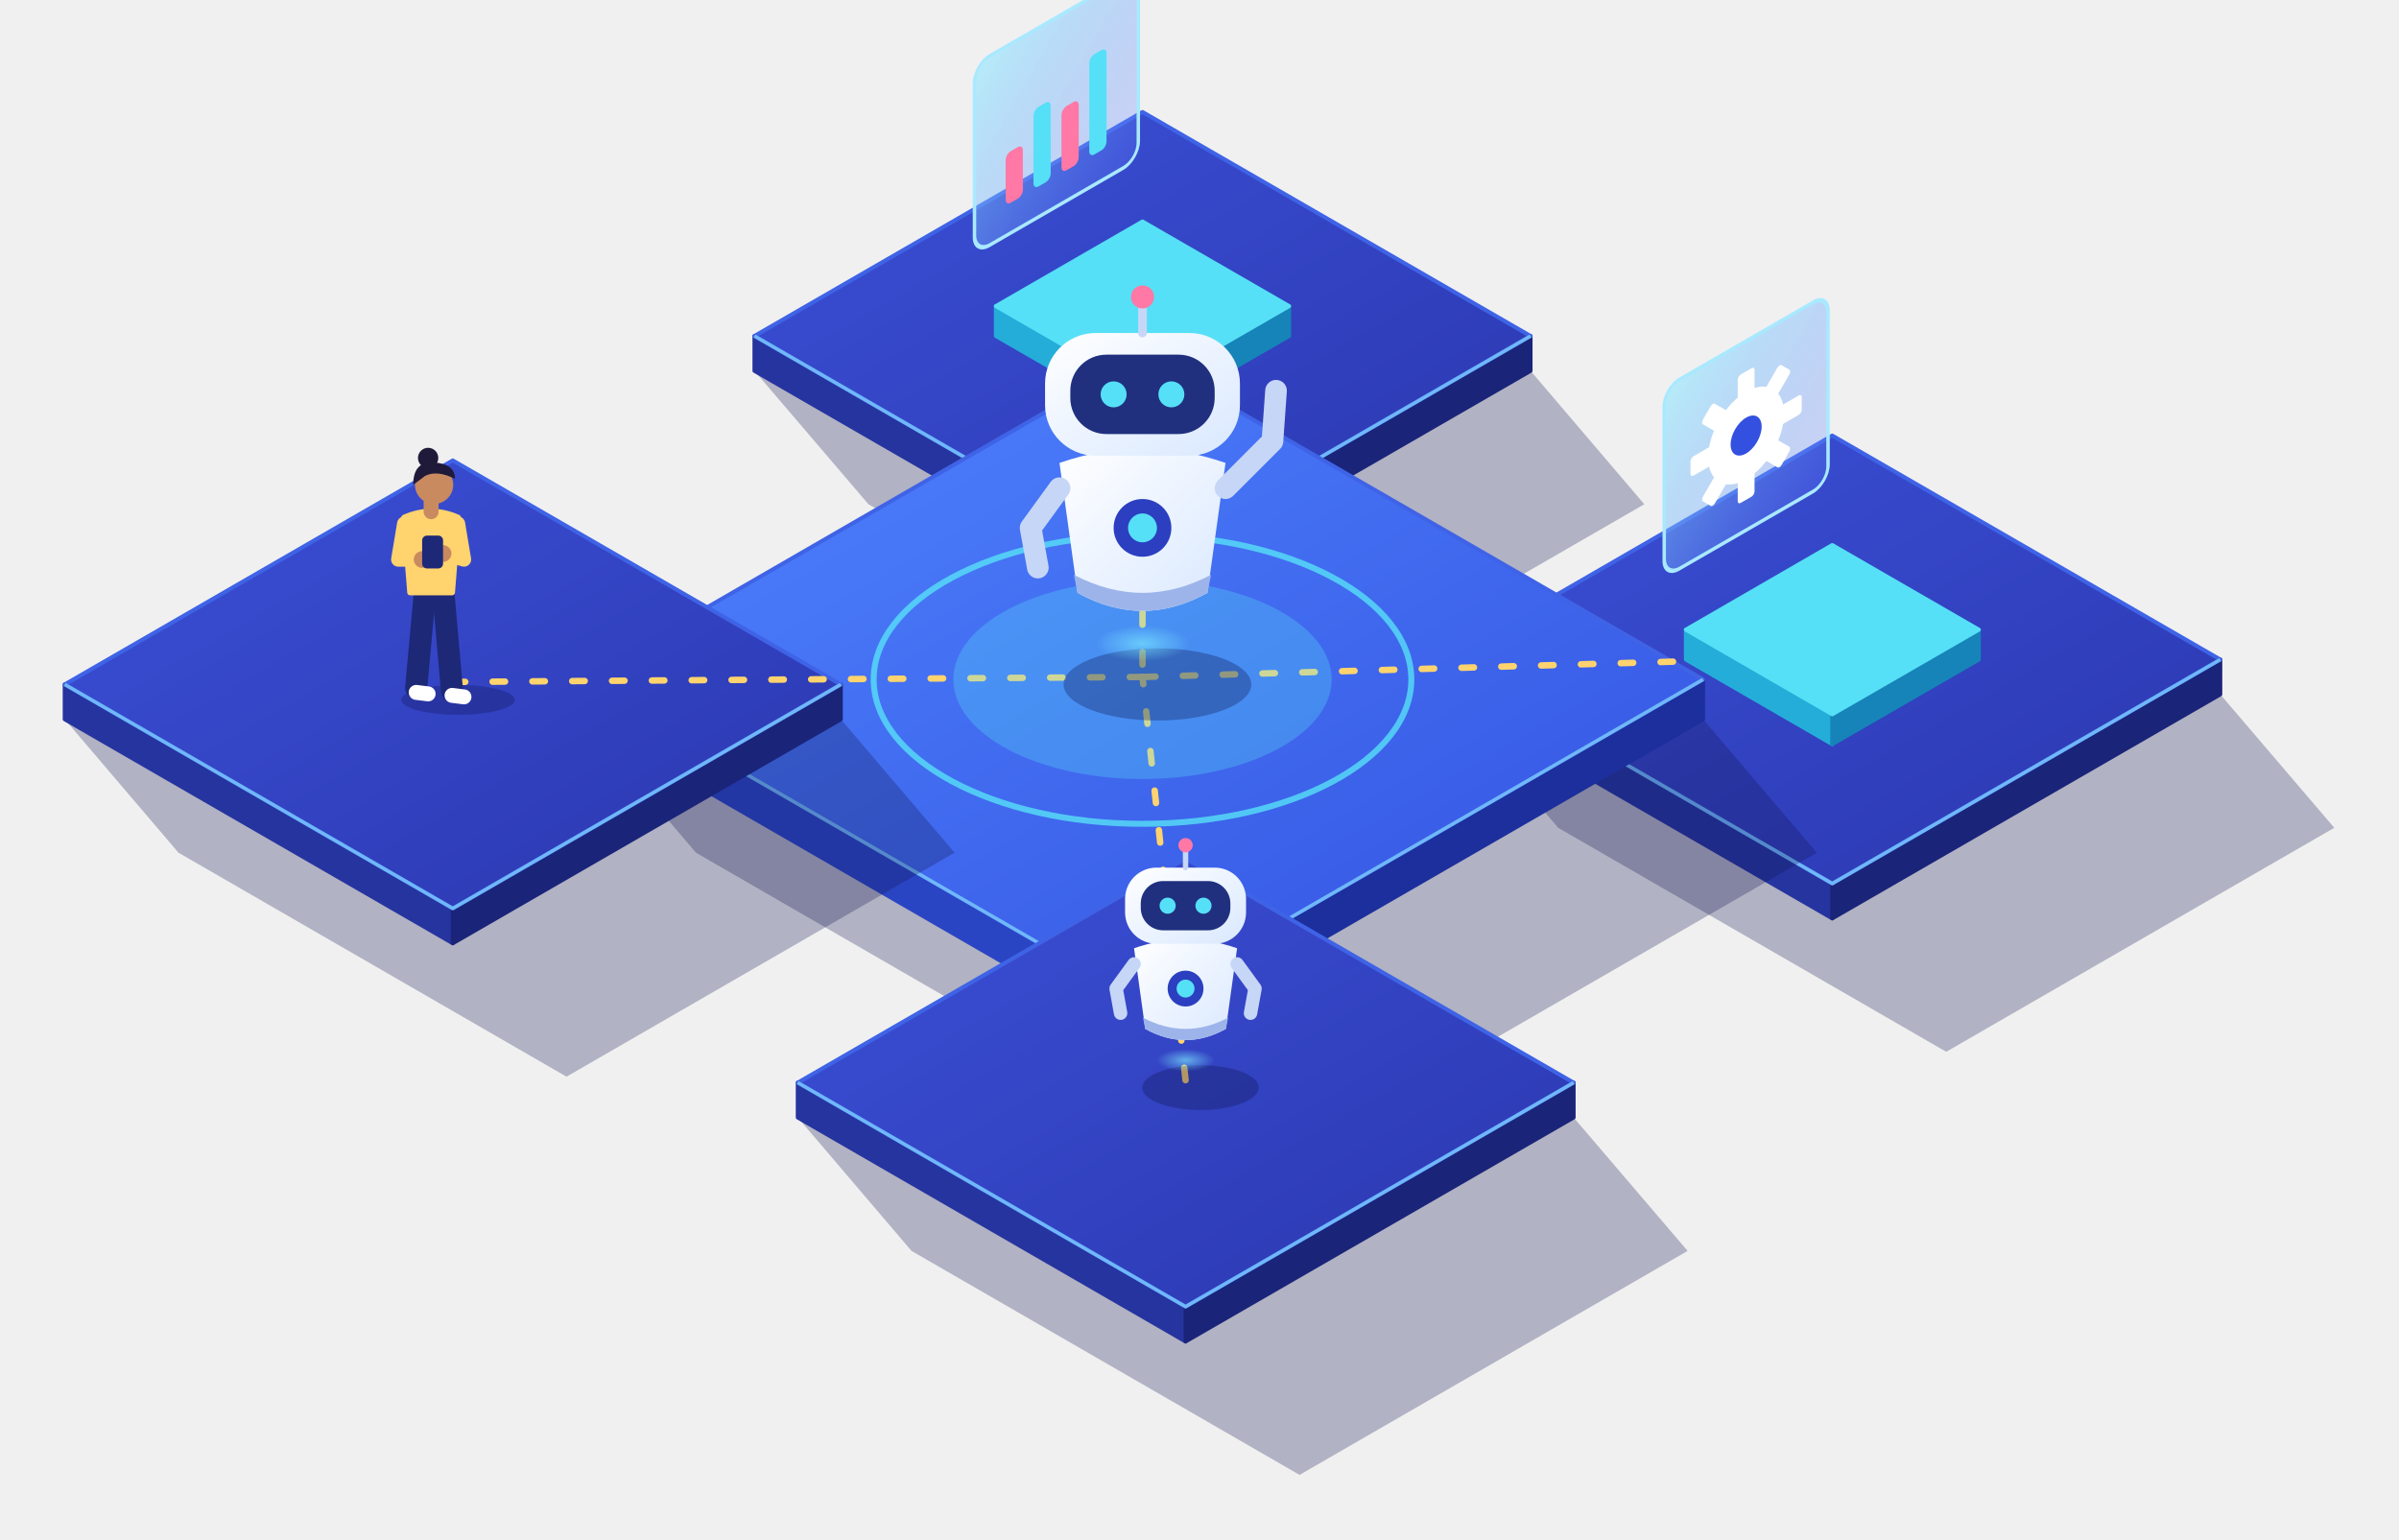
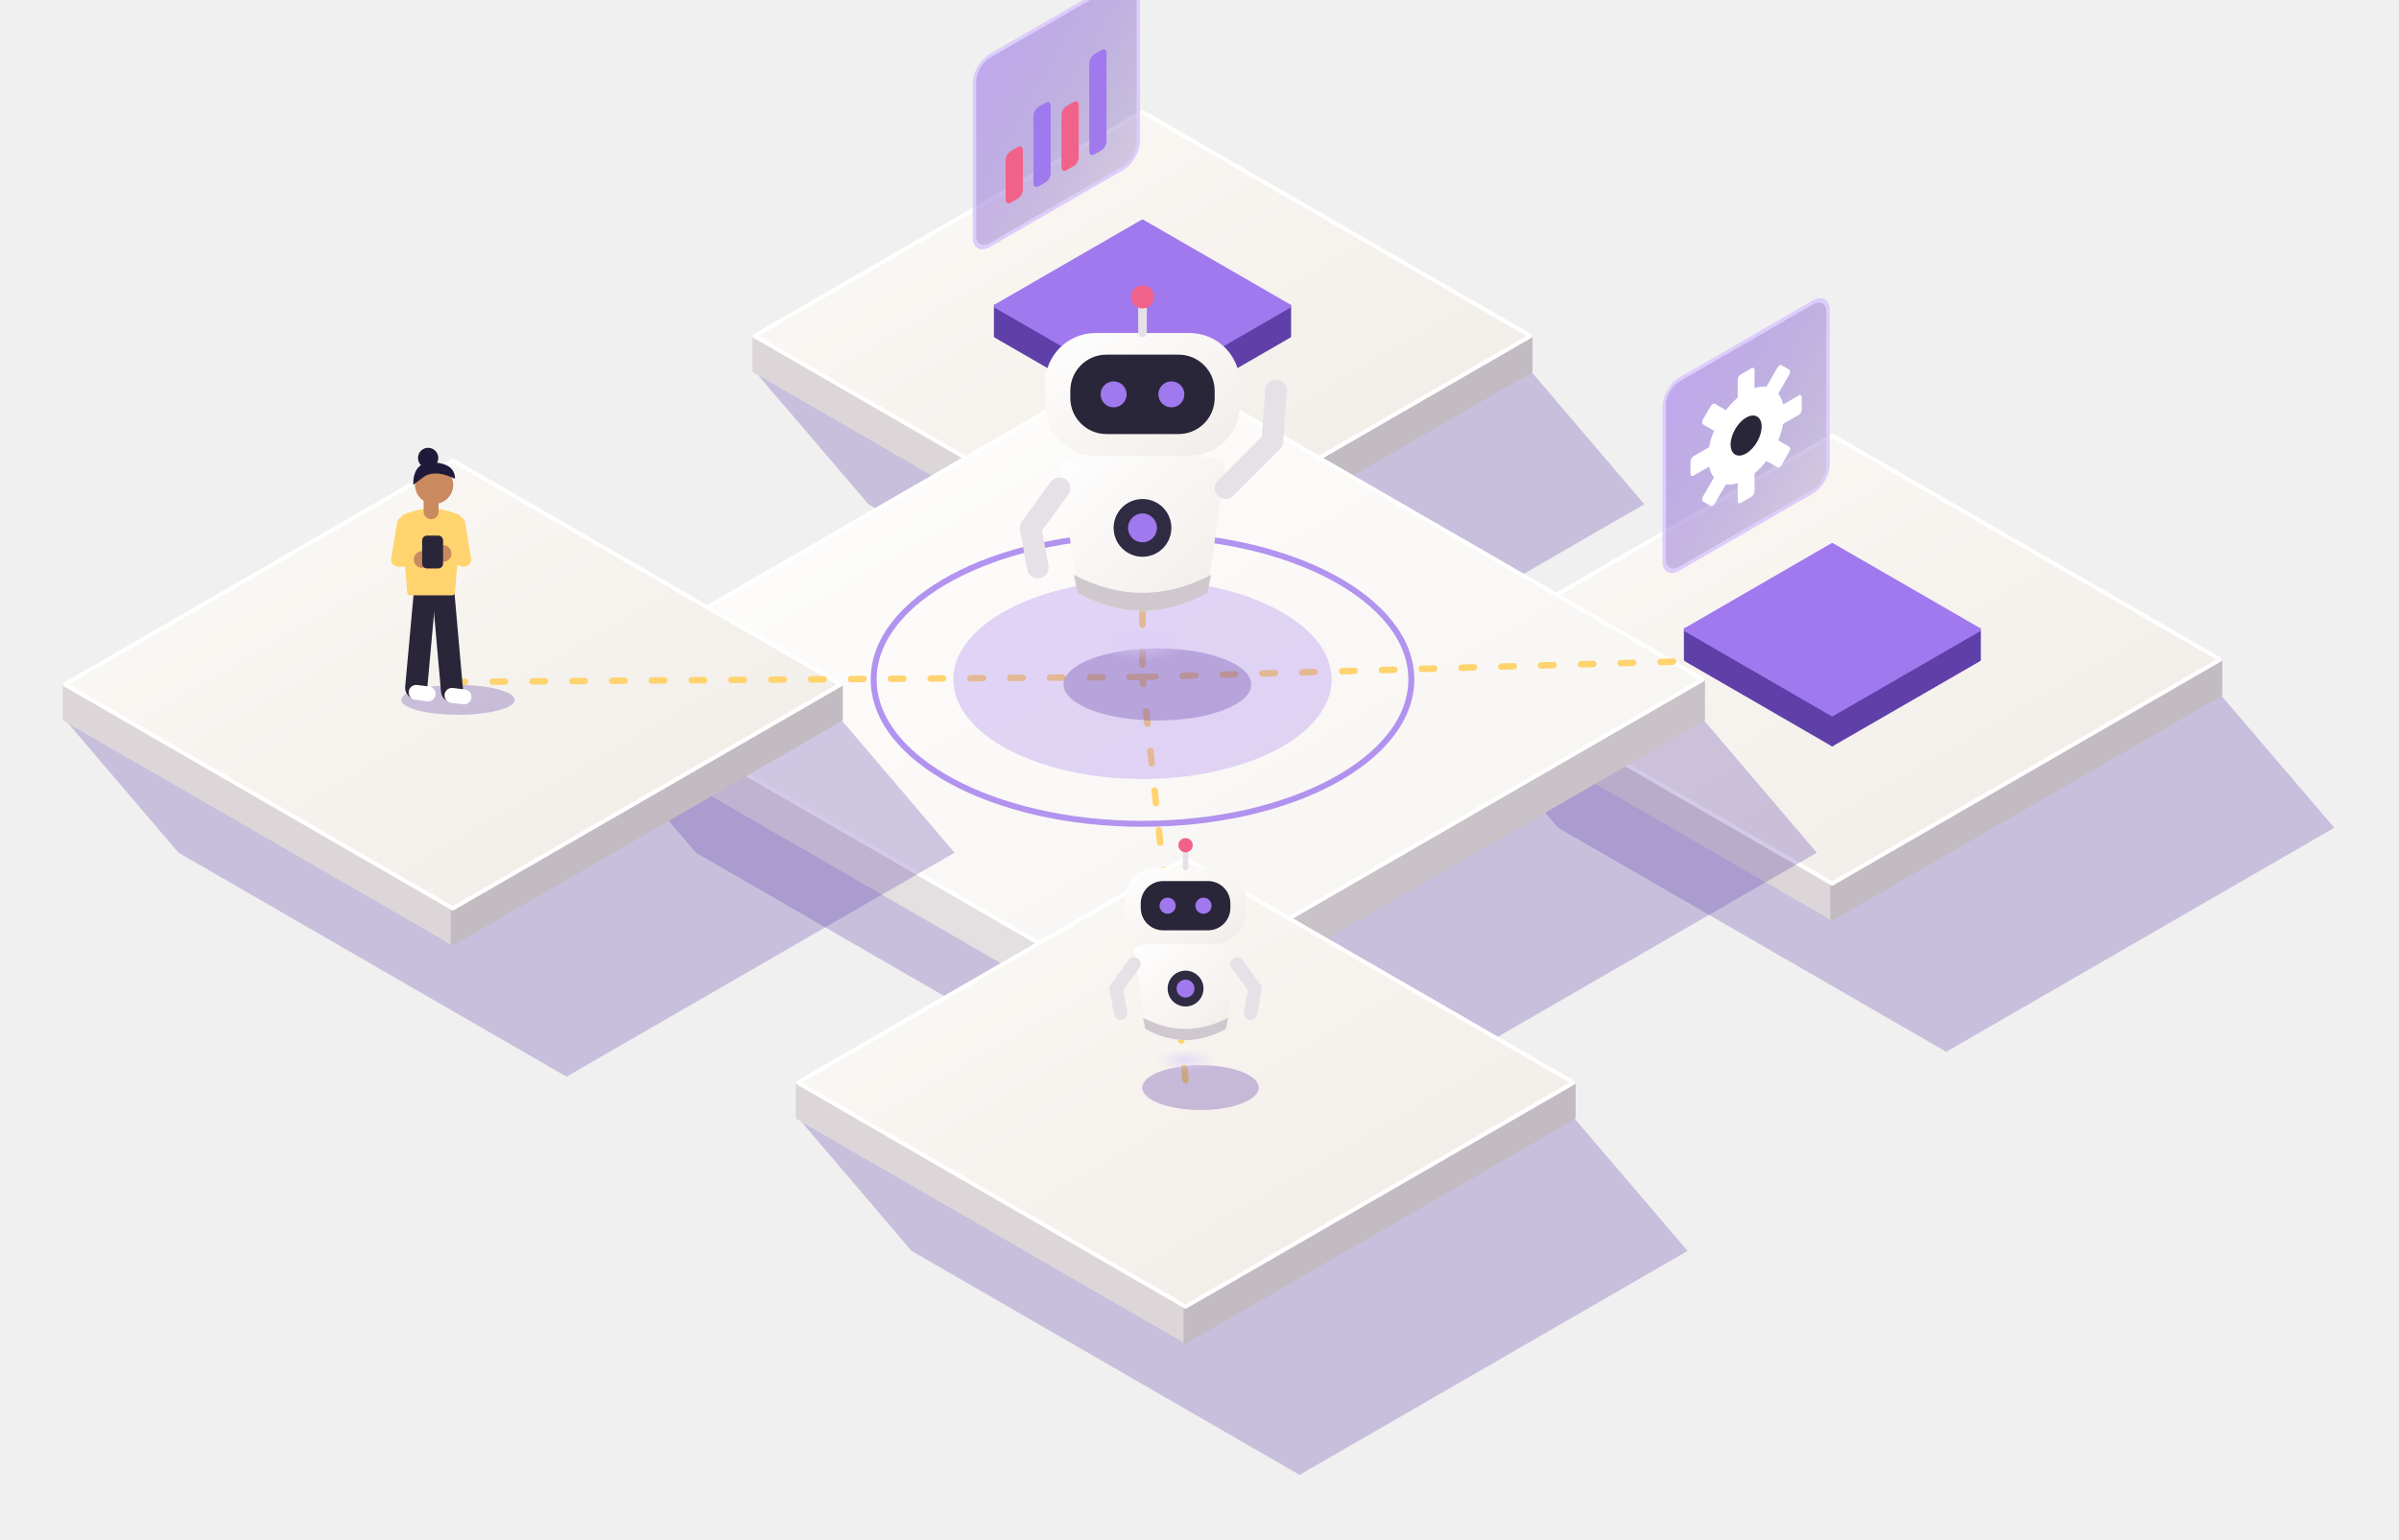
<svg xmlns="http://www.w3.org/2000/svg" viewBox="-398.4 -24 963.8 618.6" role="img">
  <defs>
    <linearGradient id="topBlue" x1="0" y1="0" x2="1" y2="1">
-       <stop offset="0" stop-color="#4f86ff" />
-       <stop offset="1" stop-color="#3350e0" />
+       <stop offset="0" stop-color="#ffffff" />
+       <stop offset="1" stop-color="#f6f3ef" />
    </linearGradient>
    <linearGradient id="topDeep" x1="0" y1="0" x2="1" y2="1">
-       <stop offset="0" stop-color="#3c51d8" />
-       <stop offset="1" stop-color="#2a36ae" />
+       <stop offset="0" stop-color="#fdfbf8" />
+       <stop offset="1" stop-color="#efeae5" />
    </linearGradient>
    <linearGradient id="screen" x1="0" y1="0" x2="1" y2="1">
-       <stop offset="0" stop-color="#2b3fc0" />
-       <stop offset="1" stop-color="#5a2fb8" />
+       <stop offset="0" stop-color="#2f2b42" />
+       <stop offset="1" stop-color="#4d3d6a" />
    </linearGradient>
    <linearGradient id="screenLight" x1="0" y1="0" x2="1" y2="1">
      <stop offset="0" stop-color="#ffffff" />
-       <stop offset="1" stop-color="#d9e8ff" />
+       <stop offset="1" stop-color="#f1ece8" />
    </linearGradient>
    <linearGradient id="area" x1="0" y1="0" x2="0" y2="1">
-       <stop offset="0" stop-color="#ff6d9f" />
-       <stop offset="1" stop-color="#ff6d9f" stop-opacity=".15" />
+       <stop offset="0" stop-color="#f0628a" />
+       <stop offset="1" stop-color="#f0628a" stop-opacity=".15" />
    </linearGradient>
    <linearGradient id="glass" x1="0" y1="0" x2="1" y2="1">
-       <stop offset="0" stop-color="#8fe9ff" stop-opacity=".6" />
-       <stop offset="1" stop-color="#5f7bff" stop-opacity=".25" />
+       <stop offset="0" stop-color="#a079ee" stop-opacity=".6" />
+       <stop offset="1" stop-color="#5f3fa8" stop-opacity=".25" />
    </linearGradient>
    <linearGradient id="beam" x1="0" y1="1" x2="0" y2="0">
-       <stop offset="0" stop-color="#56e0f7" stop-opacity=".55" />
-       <stop offset="1" stop-color="#56e0f7" stop-opacity="0" />
+       <stop offset="0" stop-color="#a079ee" stop-opacity=".55" />
+       <stop offset="1" stop-color="#a079ee" stop-opacity="0" />
    </linearGradient>
    <radialGradient id="orb" cx=".36" cy=".3" r=".8">
      <stop offset="0" stop-color="#ffffff" />
-       <stop offset=".42" stop-color="#7ce9ff" />
-       <stop offset="1" stop-color="#3a63ee" />
+       <stop offset=".42" stop-color="#dccdfa" />
+       <stop offset="1" stop-color="#a079ee" />
    </radialGradient>
    <radialGradient id="glow">
-       <stop offset="0" stop-color="#7ce9ff" stop-opacity=".65" />
-       <stop offset="1" stop-color="#7ce9ff" stop-opacity="0" />
+       <stop offset="0" stop-color="#dccdfa" stop-opacity=".65" />
+       <stop offset="1" stop-color="#dccdfa" stop-opacity="0" />
    </radialGradient>
  </defs>
  <style>
.f1{animation:f 5s ease-in-out infinite}.f2{animation:f 6.5s ease-in-out -2s infinite}.f3{animation:f 4.2s ease-in-out -1s infinite}
@keyframes f{0%,100%{transform:translateY(0)}50%{transform:translateY(-10px)}}
.flow{stroke-dasharray:5 11;animation:d 1.4s linear infinite}
@keyframes d{to{stroke-dashoffset:-32}}
.blink{animation:b 2.6s ease-in-out infinite}.blink2{animation:b 2.6s ease-in-out -1.3s infinite}
@keyframes b{0%,100%{opacity:1}50%{opacity:.35}}
@media (prefers-reduced-motion:reduce){.f1,.f2,.f3,.flow,.blink,.blink2{animation:none}}
</style>
-   <polygon points="216.5,125 262.2,178.6 106.3,268.6 -49.5,178.6 -95.3,125" fill="#0d1250" opacity=".28" />
-   <polygon points="-95.3,125 60.6,215 60.6,201 -95.3,111" fill="#26349f" stroke="#26349f" stroke-width="1.6" stroke-linejoin="round" />
-   <polygon points="216.5,125 60.6,215 60.6,201 216.5,111" fill="#1a2479" stroke="#1a2479" stroke-width="1.6" stroke-linejoin="round" />
-   <polygon points="60.6,21 216.5,111 60.6,201 -95.3,111" fill="url(#topDeep)" stroke="#3f63e6" stroke-width="1.6" stroke-linejoin="round" />
-   <polyline points="-95.3,111 60.6,201 216.5,111" fill="none" stroke="#7fd4ff" stroke-width="1.4" stroke-linejoin="round" opacity=".75" />
-   <polygon points="493.6,255 539.4,308.6 383.5,398.6 227.6,308.6 181.9,255" fill="#0d1250" opacity=".28" />
-   <polygon points="181.9,255 337.7,345 337.7,331 181.9,241" fill="#26349f" stroke="#26349f" stroke-width="1.6" stroke-linejoin="round" />
-   <polygon points="493.6,255 337.7,345 337.7,331 493.6,241" fill="#1a2479" stroke="#1a2479" stroke-width="1.6" stroke-linejoin="round" />
-   <polygon points="337.7,151 493.6,241 337.7,331 181.9,241" fill="url(#topDeep)" stroke="#3f63e6" stroke-width="1.6" stroke-linejoin="round" />
-   <polyline points="181.9,241 337.7,331 493.6,241" fill="none" stroke="#7fd4ff" stroke-width="1.4" stroke-linejoin="round" opacity=".75" />
-   <polygon points="285.8,265 331.5,318.6 106.3,448.6 -118.8,318.6 -164.5,265" fill="#0d1250" opacity=".28" />
-   <polygon points="-164.5,265 60.6,395 60.6,379 -164.5,249" fill="#2a45c4" stroke="#2a45c4" stroke-width="1.6" stroke-linejoin="round" />
-   <polygon points="285.8,265 60.6,395 60.6,379 285.8,249" fill="#1c2f9c" stroke="#1c2f9c" stroke-width="1.6" stroke-linejoin="round" />
-   <polygon points="60.6,119 285.8,249 60.6,379 -164.5,249" fill="url(#topBlue)" stroke="#3f63e6" stroke-width="1.6" stroke-linejoin="round" />
-   <polyline points="-164.5,249 60.6,379 285.8,249" fill="none" stroke="#7fd4ff" stroke-width="1.4" stroke-linejoin="round" opacity=".75" />
-   <polygon points="233.8,425 279.6,478.6 123.7,568.6 -32.2,478.6 -77.9,425" fill="#0d1250" opacity=".28" />
-   <polygon points="-77.9,425 77.9,515 77.9,501 -77.9,411" fill="#26349f" stroke="#26349f" stroke-width="1.6" stroke-linejoin="round" />
-   <polygon points="233.8,425 77.9,515 77.9,501 233.8,411" fill="#1a2479" stroke="#1a2479" stroke-width="1.6" stroke-linejoin="round" />
-   <polygon points="77.9,321 233.8,411 77.9,501 -77.9,411" fill="url(#topDeep)" stroke="#3f63e6" stroke-width="1.6" stroke-linejoin="round" />
-   <polyline points="-77.9,411 77.9,501 233.8,411" fill="none" stroke="#7fd4ff" stroke-width="1.4" stroke-linejoin="round" opacity=".75" />
-   <polygon points="-60.6,265 -14.9,318.6 -170.8,408.6 -326.7,318.6 -372.4,265" fill="#0d1250" opacity=".28" />
-   <polygon points="-372.4,265 -216.5,355 -216.5,341 -372.4,251" fill="#26349f" stroke="#26349f" stroke-width="1.6" stroke-linejoin="round" />
-   <polygon points="-60.6,265 -216.5,355 -216.5,341 -60.6,251" fill="#1a2479" stroke="#1a2479" stroke-width="1.6" stroke-linejoin="round" />
-   <polygon points="-216.5,161 -60.6,251 -216.5,341 -372.4,251" fill="url(#topDeep)" stroke="#3f63e6" stroke-width="1.6" stroke-linejoin="round" />
-   <polyline points="-372.4,251 -216.5,341 -60.6,251" fill="none" stroke="#7fd4ff" stroke-width="1.4" stroke-linejoin="round" opacity=".75" />
+   <polygon points="216.5,125 262.2,178.6 106.3,268.6 -49.5,178.6 -95.3,125" fill="#5f3fa8" opacity=".28" />
+   <polygon points="-95.3,125 60.6,215 60.6,201 -95.3,111" fill="#dcd6d8" stroke="#dcd6d8" stroke-width="1.6" stroke-linejoin="round" />
+   <polygon points="216.5,125 60.6,215 60.6,201 216.5,111" fill="#c2bbc2" stroke="#c2bbc2" stroke-width="1.6" stroke-linejoin="round" />
+   <polygon points="60.6,21 216.5,111 60.6,201 -95.3,111" fill="url(#topDeep)" stroke="#ffffff" stroke-width="1.6" stroke-linejoin="round" />
+   <polyline points="-95.3,111 60.6,201 216.5,111" fill="none" stroke="#ffffff" stroke-width="1.4" stroke-linejoin="round" opacity=".75" />
+   <polygon points="493.6,255 539.4,308.6 383.5,398.6 227.6,308.6 181.9,255" fill="#5f3fa8" opacity=".28" />
+   <polygon points="181.9,255 337.7,345 337.7,331 181.9,241" fill="#dcd6d8" stroke="#dcd6d8" stroke-width="1.6" stroke-linejoin="round" />
+   <polygon points="493.6,255 337.7,345 337.7,331 493.6,241" fill="#c2bbc2" stroke="#c2bbc2" stroke-width="1.6" stroke-linejoin="round" />
+   <polygon points="337.7,151 493.6,241 337.7,331 181.9,241" fill="url(#topDeep)" stroke="#ffffff" stroke-width="1.6" stroke-linejoin="round" />
+   <polyline points="181.9,241 337.7,331 493.6,241" fill="none" stroke="#ffffff" stroke-width="1.4" stroke-linejoin="round" opacity=".75" />
+   <polygon points="285.8,265 331.5,318.6 106.3,448.6 -118.8,318.6 -164.5,265" fill="#5f3fa8" opacity=".28" />
+   <polygon points="-164.5,265 60.6,395 60.6,379 -164.5,249" fill="#e4dfe0" stroke="#e4dfe0" stroke-width="1.6" stroke-linejoin="round" />
+   <polygon points="285.8,265 60.6,395 60.6,379 285.8,249" fill="#c9c2c8" stroke="#c9c2c8" stroke-width="1.6" stroke-linejoin="round" />
+   <polygon points="60.6,119 285.8,249 60.6,379 -164.5,249" fill="url(#topBlue)" stroke="#ffffff" stroke-width="1.6" stroke-linejoin="round" />
+   <polyline points="-164.5,249 60.6,379 285.8,249" fill="none" stroke="#ffffff" stroke-width="1.4" stroke-linejoin="round" opacity=".75" />
+   <polygon points="233.8,425 279.6,478.6 123.7,568.6 -32.2,478.6 -77.9,425" fill="#5f3fa8" opacity=".28" />
+   <polygon points="-77.9,425 77.9,515 77.9,501 -77.9,411" fill="#dcd6d8" stroke="#dcd6d8" stroke-width="1.6" stroke-linejoin="round" />
+   <polygon points="233.8,425 77.9,515 77.9,501 233.8,411" fill="#c2bbc2" stroke="#c2bbc2" stroke-width="1.6" stroke-linejoin="round" />
+   <polygon points="77.9,321 233.8,411 77.9,501 -77.9,411" fill="url(#topDeep)" stroke="#ffffff" stroke-width="1.6" stroke-linejoin="round" />
+   <polyline points="-77.9,411 77.9,501 233.8,411" fill="none" stroke="#ffffff" stroke-width="1.4" stroke-linejoin="round" opacity=".75" />
+   <polygon points="-60.6,265 -14.9,318.6 -170.8,408.6 -326.7,318.6 -372.4,265" fill="#5f3fa8" opacity=".28" />
+   <polygon points="-372.4,265 -216.5,355 -216.5,341 -372.4,251" fill="#dcd6d8" stroke="#dcd6d8" stroke-width="1.6" stroke-linejoin="round" />
+   <polygon points="-60.6,265 -216.5,355 -216.5,341 -60.6,251" fill="#c2bbc2" stroke="#c2bbc2" stroke-width="1.6" stroke-linejoin="round" />
+   <polygon points="-216.5,161 -60.6,251 -216.5,341 -372.4,251" fill="url(#topDeep)" stroke="#ffffff" stroke-width="1.6" stroke-linejoin="round" />
+   <polyline points="-372.4,251 -216.5,341 -60.6,251" fill="none" stroke="#ffffff" stroke-width="1.4" stroke-linejoin="round" opacity=".75" />
  <polyline class="flow" points="60.6,110 60.6,248" fill="none" stroke="#ffd36e" stroke-width="2.6" stroke-linecap="round" stroke-linejoin="round" />
  <polyline class="flow" points="337.7,240 60.6,248" fill="none" stroke="#ffd36e" stroke-width="2.6" stroke-linecap="round" stroke-linejoin="round" />
  <polyline class="flow" points="77.9,410 60.6,248" fill="none" stroke="#ffd36e" stroke-width="2.6" stroke-linecap="round" stroke-linejoin="round" />
  <polyline class="flow" points="-216.5,250 60.6,248" fill="none" stroke="#ffd36e" stroke-width="2.6" stroke-linecap="round" stroke-linejoin="round" />
-   <polygon points="1.7,111 60.6,145 60.6,133 1.7,99" fill="#24add9" stroke="#24add9" stroke-width="1.6" stroke-linejoin="round" />
-   <polygon points="119.5,111 60.6,145 60.6,133 119.5,99" fill="#1684b8" stroke="#1684b8" stroke-width="1.6" stroke-linejoin="round" />
-   <polygon points="60.6,65 119.5,99 60.6,133 1.7,99" fill="#56e0f7" stroke="#56e0f7" stroke-width="1.6" stroke-linejoin="round" />
+   <polygon points="1.7,111 60.6,145 60.6,133 1.7,99" fill="#5f3fa8" stroke="#5f3fa8" stroke-width="1.6" stroke-linejoin="round" />
+   <polygon points="119.5,111 60.6,145 60.6,133 119.5,99" fill="#5f3fa8" stroke="#5f3fa8" stroke-width="1.6" stroke-linejoin="round" />
+   <polygon points="60.6,65 119.5,99 60.6,133 1.7,99" fill="#a079ee" stroke="#a079ee" stroke-width="1.6" stroke-linejoin="round" />
  <g class="f2">
    <g transform="matrix(0.866 -.5 0 1 -6.9 2)">
-       <rect width="76" height="76" rx="7" fill="url(#glass)" stroke="#a9e9ff" stroke-width="1.6" />
+       <rect width="76" height="76" rx="7" fill="url(#glass)" stroke="#dccdfa" stroke-width="1.6" />
      <g transform="translate(12.16 12.16)">
-         <rect x="2.3" y="31" width="8" height="20.7" rx="2.4" fill="#ff78a6" />
-         <rect x="15.2" y="19.6" width="8" height="32" rx="2.4" fill="#56e0f7" />
-         <rect x="28.2" y="25.8" width="8" height="25.8" rx="2.4" fill="#ff78a6" />
-         <rect x="41.1" y="11.4" width="8" height="40.3" rx="2.4" fill="#56e0f7" />
+         <rect x="2.3" y="31" width="8" height="20.7" rx="2.4" fill="#f0628a" />
+         <rect x="15.2" y="19.6" width="8" height="32" rx="2.4" fill="#a079ee" />
+         <rect x="28.2" y="25.8" width="8" height="25.8" rx="2.4" fill="#f0628a" />
+         <rect x="41.1" y="11.4" width="8" height="40.3" rx="2.4" fill="#a079ee" />
      </g>
    </g>
  </g>
-   <polygon points="278.9,241 337.7,275 337.7,263 278.9,229" fill="#24add9" stroke="#24add9" stroke-width="1.6" stroke-linejoin="round" />
-   <polygon points="396.6,241 337.7,275 337.7,263 396.6,229" fill="#1684b8" stroke="#1684b8" stroke-width="1.6" stroke-linejoin="round" />
-   <polygon points="337.7,195 396.6,229 337.7,263 278.9,229" fill="#56e0f7" stroke="#56e0f7" stroke-width="1.6" stroke-linejoin="round" />
+   <polygon points="278.9,241 337.7,275 337.7,263 278.9,229" fill="#5f3fa8" stroke="#5f3fa8" stroke-width="1.6" stroke-linejoin="round" />
+   <polygon points="396.6,241 337.7,275 337.7,263 396.6,229" fill="#5f3fa8" stroke="#5f3fa8" stroke-width="1.6" stroke-linejoin="round" />
+   <polygon points="337.7,195 396.6,229 337.7,263 278.9,229" fill="#a079ee" stroke="#a079ee" stroke-width="1.6" stroke-linejoin="round" />
  <g class="f2">
    <g transform="matrix(0.866 -.5 0 1 270.2 132)">
-       <rect width="76" height="76" rx="7" fill="url(#glass)" stroke="#a9e9ff" stroke-width="1.6" />
+       <rect width="76" height="76" rx="7" fill="url(#glass)" stroke="#dccdfa" stroke-width="1.6" />
      <g transform="translate(12.16 12.16)">
        <g transform="translate(25.84 25.84)" fill="#fff">
          <rect x="-3.9" y="-25.8" width="7.8" height="10.3" rx="1.4" transform="rotate(0)" />
          <rect x="-3.9" y="-25.8" width="7.8" height="10.3" rx="1.4" transform="rotate(45)" />
          <rect x="-3.9" y="-25.8" width="7.8" height="10.3" rx="1.4" transform="rotate(90)" />
          <rect x="-3.9" y="-25.8" width="7.8" height="10.3" rx="1.4" transform="rotate(135)" />
          <rect x="-3.9" y="-25.8" width="7.8" height="10.3" rx="1.4" transform="rotate(180)" />
          <rect x="-3.9" y="-25.8" width="7.8" height="10.3" rx="1.4" transform="rotate(225)" />
          <rect x="-3.9" y="-25.8" width="7.8" height="10.3" rx="1.4" transform="rotate(270)" />
          <rect x="-3.9" y="-25.8" width="7.8" height="10.3" rx="1.4" transform="rotate(315)" />
          <circle r="17.6" />
-           <circle r="7.2" fill="#3350e0" />
+           <circle r="7.2" fill="#2a2639" />
        </g>
      </g>
    </g>
  </g>
-   <ellipse cx="60.6" cy="249" rx="108" ry="58" fill="none" stroke="#56e0f7" stroke-width="2.4" opacity=".8" />
-   <ellipse class="blink" cx="60.6" cy="249" rx="76" ry="40" fill="#56e0f7" opacity=".3" />
-   <ellipse cx="66.6" cy="251" rx="37.7" ry="14.5" fill="#0d1250" opacity=".32" />
+   <ellipse cx="60.6" cy="249" rx="108" ry="58" fill="none" stroke="#a079ee" stroke-width="2.4" opacity=".8" />
+   <ellipse class="blink" cx="60.6" cy="249" rx="76" ry="40" fill="#a079ee" opacity=".3" />
+   <ellipse cx="66.6" cy="251" rx="37.7" ry="14.5" fill="#5f3fa8" opacity=".32" />
  <g class="f3">
    <g transform="translate(60.6 249) scale(1.45)">
      <ellipse cx="0" cy="-10" rx="13" ry="5" fill="url(#glow)" />
      <path d="M-23 -60 Q0 -68 23 -60 L18 -24 Q0 -14 -18 -24 Z" fill="url(#screenLight)" />
-       <path d="M18 -24 Q0 -14 -18 -24 L-19 -29 Q0 -19 19 -29 Z" fill="#9db4ea" />
-       <circle cx="0" cy="-42" r="8" fill="#2b3fc0" />
-       <circle class="blink" cx="0" cy="-42" r="4" fill="#56e0f7" />
-       <polyline points="-23,-53 -31,-42 -29,-31" fill="none" stroke="#c6d6f7" stroke-width="6" stroke-linecap="round" stroke-linejoin="round" />
-       <polyline points="23,-53 36,-66 37,-80" fill="none" stroke="#c6d6f7" stroke-width="6" stroke-linecap="round" stroke-linejoin="round" />
+       <path d="M18 -24 Q0 -14 -18 -24 L-19 -29 Q0 -19 19 -29 Z" fill="#cfc8cf" />
+       <circle cx="0" cy="-42" r="8" fill="#2f2b42" />
+       <circle class="blink" cx="0" cy="-42" r="4" fill="#a079ee" />
+       <polyline points="-23,-53 -31,-42 -29,-31" fill="none" stroke="#e6e1e6" stroke-width="6" stroke-linecap="round" stroke-linejoin="round" />
+       <polyline points="23,-53 36,-66 37,-80" fill="none" stroke="#e6e1e6" stroke-width="6" stroke-linecap="round" stroke-linejoin="round" />
      <rect x="-27" y="-96" width="54" height="34" rx="14" fill="url(#screenLight)" />
-       <rect x="-20" y="-90" width="40" height="22" rx="10" fill="#20307f" />
-       <circle class="blink" cx="-8" cy="-79" r="3.6" fill="#56e0f7" />
-       <circle class="blink" cx="8" cy="-79" r="3.6" fill="#56e0f7" />
-       <polyline points="0,-96 0,-104" fill="none" stroke="#c6d6f7" stroke-width="2.4" stroke-linecap="round" stroke-linejoin="round" />
-       <circle class="blink2" cx="0" cy="-106" r="3.2" fill="#ff78a6" />
+       <rect x="-20" y="-90" width="40" height="22" rx="10" fill="#2a2639" />
+       <circle class="blink" cx="-8" cy="-79" r="3.6" fill="#a079ee" />
+       <circle class="blink" cx="8" cy="-79" r="3.6" fill="#a079ee" />
+       <polyline points="0,-96 0,-104" fill="none" stroke="#e6e1e6" stroke-width="2.4" stroke-linecap="round" stroke-linejoin="round" />
+       <circle class="blink2" cx="0" cy="-106" r="3.2" fill="#f0628a" />
    </g>
  </g>
  <g transform="translate(-225.2 256) scale(1.2 1.2)">
-     <ellipse cx="9" cy="1" rx="19" ry="5" fill="#0d1250" opacity=".3" />
-     <polyline points="-2,-36 -5,-3" fill="none" stroke="#1d2877" stroke-width="7.4" stroke-linecap="round" stroke-linejoin="round" />
-     <polyline points="4,-36 7,-2" fill="none" stroke="#1d2877" stroke-width="7.4" stroke-linecap="round" stroke-linejoin="round" />
+     <ellipse cx="9" cy="1" rx="19" ry="5" fill="#5f3fa8" opacity=".3" />
+     <polyline points="-2,-36 -5,-3" fill="none" stroke="#2a2639" stroke-width="7.4" stroke-linecap="round" stroke-linejoin="round" />
+     <polyline points="4,-36 7,-2" fill="none" stroke="#2a2639" stroke-width="7.4" stroke-linecap="round" stroke-linejoin="round" />
    <polyline points="-5,-1.5 -1,-1" fill="none" stroke="#ffffff" stroke-width="5" stroke-linecap="round" stroke-linejoin="round" />
    <polyline points="7,-0.5 11,0" fill="none" stroke="#ffffff" stroke-width="5" stroke-linecap="round" stroke-linejoin="round" />
    <path d="M-9 -60 Q0 -64 9 -60 L7 -35 L-7 -35 Z" fill="#ffd36e" stroke="#ffd36e" stroke-width="2" stroke-linejoin="round" />
    <polyline points="-9,-58 -11,-46 -3,-46" fill="none" stroke="#ffd36e" stroke-width="4.8" stroke-linecap="round" stroke-linejoin="round" />
    <circle cx="-3" cy="-46" r="2.8" fill="#c98a5f" />
    <polyline points="9,-58 11,-46 4,-48" fill="none" stroke="#ffd36e" stroke-width="4.8" stroke-linecap="round" stroke-linejoin="round" />
    <circle cx="4" cy="-48" r="2.8" fill="#c98a5f" />
-     <rect x="-3" y="-54" width="7" height="11" rx="1.6" fill="#1d2877" />
+     <rect x="-3" y="-54" width="7" height="11" rx="1.6" fill="#2a2639" />
    <polyline points="0,-62 0,-66" fill="none" stroke="#c98a5f" stroke-width="5" stroke-linecap="round" stroke-linejoin="round" />
    <circle cx="1" cy="-71" r="6.4" fill="#c98a5f" />
    <circle cx="-1" cy="-80" r="3.4" fill="#201a3a" />
    <path d="M-6 -71 Q-6 -79 1 -78.5 Q8 -78 8 -73 Q2 -76 -2 -74 Z" fill="#201a3a" />
  </g>
-   <ellipse cx="83.9" cy="413" rx="23.4" ry="9" fill="#0d1250" opacity=".32" />
+   <ellipse cx="83.9" cy="413" rx="23.4" ry="9" fill="#5f3fa8" opacity=".32" />
  <g class="f1">
    <g transform="translate(77.9 411) scale(0.9)">
      <ellipse cx="0" cy="-10" rx="13" ry="5" fill="url(#glow)" />
      <path d="M-23 -60 Q0 -68 23 -60 L18 -24 Q0 -14 -18 -24 Z" fill="url(#screenLight)" />
-       <path d="M18 -24 Q0 -14 -18 -24 L-19 -29 Q0 -19 19 -29 Z" fill="#9db4ea" />
-       <circle cx="0" cy="-42" r="8" fill="#2b3fc0" />
-       <circle class="blink" cx="0" cy="-42" r="4" fill="#56e0f7" />
-       <polyline points="-23,-53 -31,-42 -29,-31" fill="none" stroke="#c6d6f7" stroke-width="6" stroke-linecap="round" stroke-linejoin="round" />
-       <polyline points="23,-53 31,-42 29,-31" fill="none" stroke="#c6d6f7" stroke-width="6" stroke-linecap="round" stroke-linejoin="round" />
+       <path d="M18 -24 Q0 -14 -18 -24 L-19 -29 Q0 -19 19 -29 Z" fill="#cfc8cf" />
+       <circle cx="0" cy="-42" r="8" fill="#2f2b42" />
+       <circle class="blink" cx="0" cy="-42" r="4" fill="#a079ee" />
+       <polyline points="-23,-53 -31,-42 -29,-31" fill="none" stroke="#e6e1e6" stroke-width="6" stroke-linecap="round" stroke-linejoin="round" />
+       <polyline points="23,-53 31,-42 29,-31" fill="none" stroke="#e6e1e6" stroke-width="6" stroke-linecap="round" stroke-linejoin="round" />
      <rect x="-27" y="-96" width="54" height="34" rx="14" fill="url(#screenLight)" />
-       <rect x="-20" y="-90" width="40" height="22" rx="10" fill="#20307f" />
-       <circle class="blink" cx="-8" cy="-79" r="3.6" fill="#56e0f7" />
-       <circle class="blink" cx="8" cy="-79" r="3.6" fill="#56e0f7" />
-       <polyline points="0,-96 0,-104" fill="none" stroke="#c6d6f7" stroke-width="2.4" stroke-linecap="round" stroke-linejoin="round" />
-       <circle class="blink2" cx="0" cy="-106" r="3.2" fill="#ff78a6" />
+       <rect x="-20" y="-90" width="40" height="22" rx="10" fill="#2a2639" />
+       <circle class="blink" cx="-8" cy="-79" r="3.6" fill="#a079ee" />
+       <circle class="blink" cx="8" cy="-79" r="3.6" fill="#a079ee" />
+       <polyline points="0,-96 0,-104" fill="none" stroke="#e6e1e6" stroke-width="2.4" stroke-linecap="round" stroke-linejoin="round" />
+       <circle class="blink2" cx="0" cy="-106" r="3.2" fill="#f0628a" />
    </g>
  </g>
</svg>
